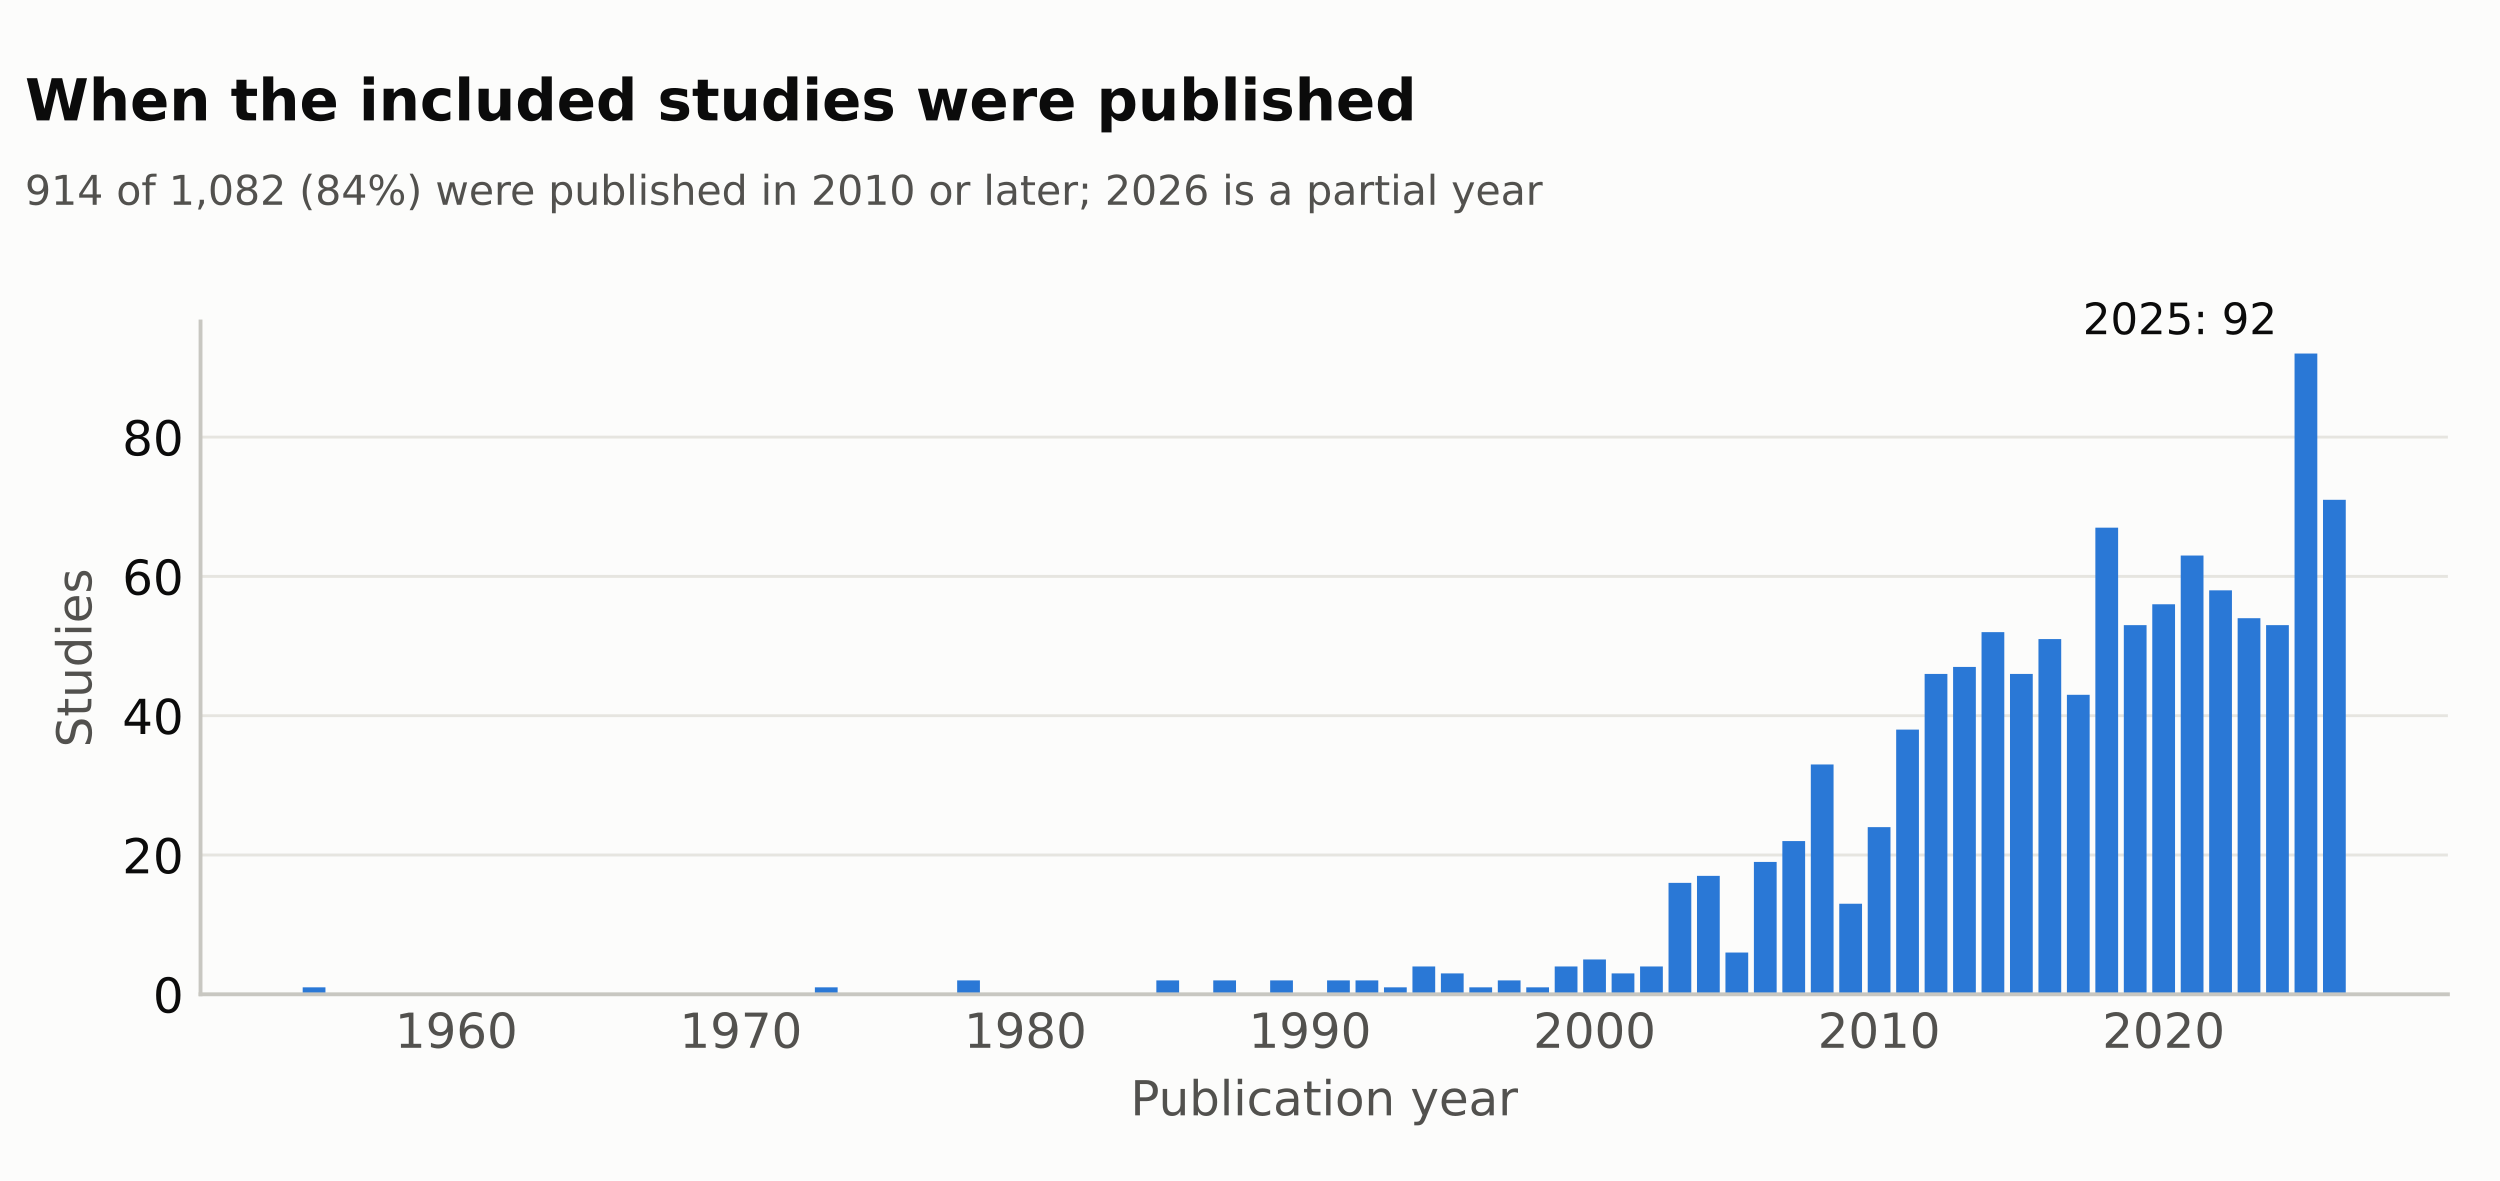
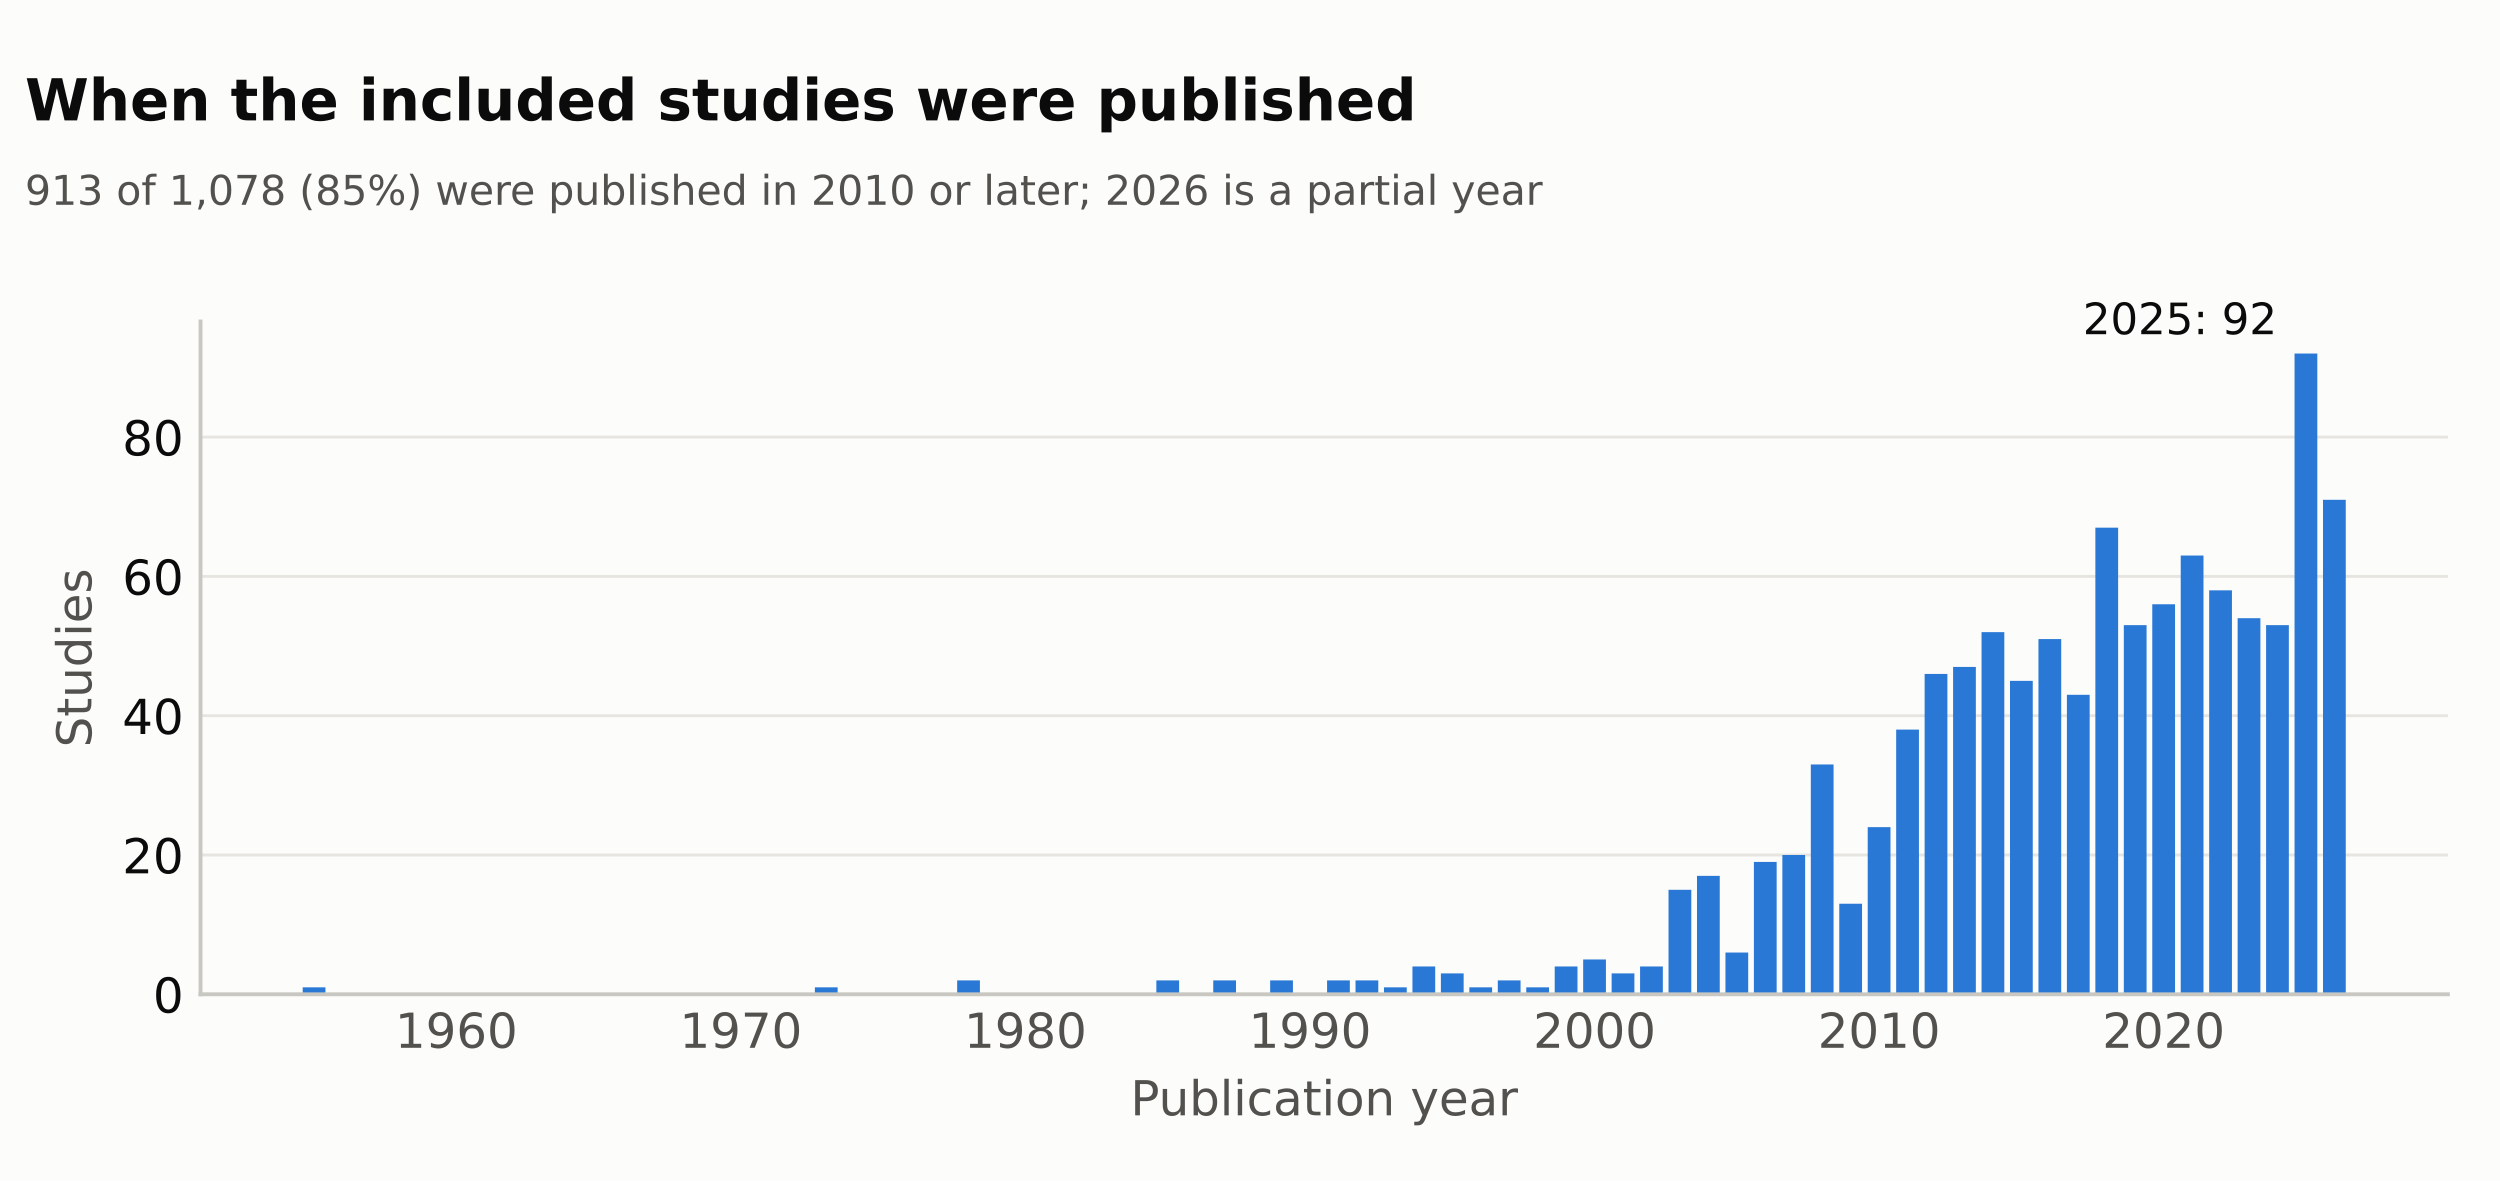
<svg xmlns="http://www.w3.org/2000/svg" width="518.4pt" height="244.8pt" viewBox="0 0 518.4 244.8" version="1.1">
  <defs>
    <style type="text/css">*{stroke-linejoin: round; stroke-linecap: butt}</style>
  </defs>
  <g id="figure_1">
    <g id="patch_1">
      <path d="M 0 244.8  L 518.4 244.8  L 518.4 0  L 0 0  z " style="fill: #fcfcfb" />
    </g>
    <g id="axes_1">
      <g id="patch_2">
        <path d="M 41.582 206.178  L 507.6 206.178  L 507.6 66.662  L 41.582 66.662  z " style="fill: #fcfcfb" />
      </g>
      <g id="matplotlib.axis_1">
        <g id="xtick_1">
          <g id="line2d_1" />
          <g id="text_1">
            <text style="font-size: 10px; font-family: 'DejaVu Sans', 'Bitstream Vera Sans', 'Computer Modern Sans Serif', 'Lucida Grande', 'Verdana', 'Geneva', 'Lucid', 'Arial', 'Helvetica', 'Avant Garde', sans-serif; text-anchor: middle; fill: #52514e" x="94.627" y="217.275" transform="rotate(-0 94.6274 217.2753)">1960</text>
          </g>
        </g>
        <g id="xtick_2">
          <g id="line2d_2" />
          <g id="text_2">
            <text style="font-size: 10px; font-family: 'DejaVu Sans', 'Bitstream Vera Sans', 'Computer Modern Sans Serif', 'Lucida Grande', 'Verdana', 'Geneva', 'Lucid', 'Arial', 'Helvetica', 'Avant Garde', sans-serif; text-anchor: middle; fill: #52514e" x="153.632" y="217.275" transform="rotate(-0 153.6319 217.2753)">1970</text>
          </g>
        </g>
        <g id="xtick_3">
          <g id="line2d_3" />
          <g id="text_3">
            <text style="font-size: 10px; font-family: 'DejaVu Sans', 'Bitstream Vera Sans', 'Computer Modern Sans Serif', 'Lucida Grande', 'Verdana', 'Geneva', 'Lucid', 'Arial', 'Helvetica', 'Avant Garde', sans-serif; text-anchor: middle; fill: #52514e" x="212.636" y="217.275" transform="rotate(-0 212.6364 217.2753)">1980</text>
          </g>
        </g>
        <g id="xtick_4">
          <g id="line2d_4" />
          <g id="text_4">
            <text style="font-size: 10px; font-family: 'DejaVu Sans', 'Bitstream Vera Sans', 'Computer Modern Sans Serif', 'Lucida Grande', 'Verdana', 'Geneva', 'Lucid', 'Arial', 'Helvetica', 'Avant Garde', sans-serif; text-anchor: middle; fill: #52514e" x="271.641" y="217.275" transform="rotate(-0 271.6409 217.2753)">1990</text>
          </g>
        </g>
        <g id="xtick_5">
          <g id="line2d_5" />
          <g id="text_5">
            <text style="font-size: 10px; font-family: 'DejaVu Sans', 'Bitstream Vera Sans', 'Computer Modern Sans Serif', 'Lucida Grande', 'Verdana', 'Geneva', 'Lucid', 'Arial', 'Helvetica', 'Avant Garde', sans-serif; text-anchor: middle; fill: #52514e" x="330.645" y="217.275" transform="rotate(-0 330.6455 217.2753)">2000</text>
          </g>
        </g>
        <g id="xtick_6">
          <g id="line2d_6" />
          <g id="text_6">
            <text style="font-size: 10px; font-family: 'DejaVu Sans', 'Bitstream Vera Sans', 'Computer Modern Sans Serif', 'Lucida Grande', 'Verdana', 'Geneva', 'Lucid', 'Arial', 'Helvetica', 'Avant Garde', sans-serif; text-anchor: middle; fill: #52514e" x="389.65" y="217.275" transform="rotate(-0 389.65 217.2753)">2010</text>
          </g>
        </g>
        <g id="xtick_7">
          <g id="line2d_7" />
          <g id="text_7">
            <text style="font-size: 10px; font-family: 'DejaVu Sans', 'Bitstream Vera Sans', 'Computer Modern Sans Serif', 'Lucida Grande', 'Verdana', 'Geneva', 'Lucid', 'Arial', 'Helvetica', 'Avant Garde', sans-serif; text-anchor: middle; fill: #52514e" x="448.654" y="217.275" transform="rotate(-0 448.6545 217.2753)">2020</text>
          </g>
        </g>
        <g id="text_8">
          <text style="font-size: 10px; font-family: 'DejaVu Sans', 'Bitstream Vera Sans', 'Computer Modern Sans Serif', 'Lucida Grande', 'Verdana', 'Geneva', 'Lucid', 'Arial', 'Helvetica', 'Avant Garde', sans-serif; text-anchor: middle; fill: #52514e" x="274.591" y="231.276" transform="rotate(-0 274.5912 231.2761)">Publication year</text>
        </g>
      </g>
      <g id="matplotlib.axis_2">
        <g id="ytick_1">
          <g id="line2d_8">
            <path d="M 41.582 206.178  L 507.6 206.178  " clip-path="url(#pdacaacbf4b)" style="fill: none; stroke: #e6e5e0; stroke-width: 0.6; stroke-linecap: square" />
          </g>
          <g id="line2d_9" />
          <g id="text_9">
            <text style="font-size: 10px; font-family: 'DejaVu Sans', 'Bitstream Vera Sans', 'Computer Modern Sans Serif', 'Lucida Grande', 'Verdana', 'Geneva', 'Lucid', 'Arial', 'Helvetica', 'Avant Garde', sans-serif; text-anchor: end; fill: #0b0b0b" x="38.082" y="209.976" transform="rotate(-0 38.08234 209.9765)">0</text>
          </g>
        </g>
        <g id="ytick_2">
          <g id="line2d_10">
            <path d="M 41.582 177.292  L 507.6 177.292  " clip-path="url(#pdacaacbf4b)" style="fill: none; stroke: #e6e5e0; stroke-width: 0.6; stroke-linecap: square" />
          </g>
          <g id="line2d_11" />
          <g id="text_10">
            <text style="font-size: 10px; font-family: 'DejaVu Sans', 'Bitstream Vera Sans', 'Computer Modern Sans Serif', 'Lucida Grande', 'Verdana', 'Geneva', 'Lucid', 'Arial', 'Helvetica', 'Avant Garde', sans-serif; text-anchor: end; fill: #0b0b0b" x="38.082" y="181.091" transform="rotate(-0 38.08234 181.0912)">20</text>
          </g>
        </g>
        <g id="ytick_3">
          <g id="line2d_12">
            <path d="M 41.582 148.407  L 507.6 148.407  " clip-path="url(#pdacaacbf4b)" style="fill: none; stroke: #e6e5e0; stroke-width: 0.6; stroke-linecap: square" />
          </g>
          <g id="line2d_13" />
          <g id="text_11">
            <text style="font-size: 10px; font-family: 'DejaVu Sans', 'Bitstream Vera Sans', 'Computer Modern Sans Serif', 'Lucida Grande', 'Verdana', 'Geneva', 'Lucid', 'Arial', 'Helvetica', 'Avant Garde', sans-serif; text-anchor: end; fill: #0b0b0b" x="38.082" y="152.206" transform="rotate(-0 38.08234 152.206)">40</text>
          </g>
        </g>
        <g id="ytick_4">
          <g id="line2d_14">
            <path d="M 41.582 119.522  L 507.6 119.522  " clip-path="url(#pdacaacbf4b)" style="fill: none; stroke: #e6e5e0; stroke-width: 0.6; stroke-linecap: square" />
          </g>
          <g id="line2d_15" />
          <g id="text_12">
            <text style="font-size: 10px; font-family: 'DejaVu Sans', 'Bitstream Vera Sans', 'Computer Modern Sans Serif', 'Lucida Grande', 'Verdana', 'Geneva', 'Lucid', 'Arial', 'Helvetica', 'Avant Garde', sans-serif; text-anchor: end; fill: #0b0b0b" x="38.082" y="123.321" transform="rotate(-0 38.08234 123.3207)">60</text>
          </g>
        </g>
        <g id="ytick_5">
          <g id="line2d_16">
            <path d="M 41.582 90.637  L 507.6 90.637  " clip-path="url(#pdacaacbf4b)" style="fill: none; stroke: #e6e5e0; stroke-width: 0.6; stroke-linecap: square" />
          </g>
          <g id="line2d_17" />
          <g id="text_13">
            <text style="font-size: 10px; font-family: 'DejaVu Sans', 'Bitstream Vera Sans', 'Computer Modern Sans Serif', 'Lucida Grande', 'Verdana', 'Geneva', 'Lucid', 'Arial', 'Helvetica', 'Avant Garde', sans-serif; text-anchor: end; fill: #0b0b0b" x="38.082" y="94.435" transform="rotate(-0 38.08234 94.43548)">80</text>
          </g>
        </g>
        <g id="text_14">
          <text style="font-size: 10px; font-family: 'DejaVu Sans', 'Bitstream Vera Sans', 'Computer Modern Sans Serif', 'Lucida Grande', 'Verdana', 'Geneva', 'Lucid', 'Arial', 'Helvetica', 'Avant Garde', sans-serif; text-anchor: middle; fill: #52514e" x="18.955" y="136.42" transform="rotate(-90 18.955 136.4198)">Studies</text>
        </g>
      </g>
      <g id="patch_3">
        <path d="M 62.765 206.178  L 67.485 206.178  L 67.485 204.733  L 62.765 204.733  z " clip-path="url(#pdacaacbf4b)" style="fill: #2a78d6" />
      </g>
      <g id="patch_4">
        <path d="M 68.665 206.178  L 73.386 206.178  L 73.386 206.178  L 68.665 206.178  z " clip-path="url(#pdacaacbf4b)" style="fill: #2a78d6" />
      </g>
      <g id="patch_5">
        <path d="M 74.566 206.178  L 79.286 206.178  L 79.286 206.178  L 74.566 206.178  z " clip-path="url(#pdacaacbf4b)" style="fill: #2a78d6" />
      </g>
      <g id="patch_6">
        <path d="M 80.466 206.178  L 85.187 206.178  L 85.187 206.178  L 80.466 206.178  z " clip-path="url(#pdacaacbf4b)" style="fill: #2a78d6" />
      </g>
      <g id="patch_7">
        <path d="M 86.367 206.178  L 91.087 206.178  L 91.087 206.178  L 86.367 206.178  z " clip-path="url(#pdacaacbf4b)" style="fill: #2a78d6" />
      </g>
      <g id="patch_8">
        <path d="M 92.267 206.178  L 96.988 206.178  L 96.988 206.178  L 92.267 206.178  z " clip-path="url(#pdacaacbf4b)" style="fill: #2a78d6" />
      </g>
      <g id="patch_9">
        <path d="M 98.168 206.178  L 102.888 206.178  L 102.888 206.178  L 98.168 206.178  z " clip-path="url(#pdacaacbf4b)" style="fill: #2a78d6" />
      </g>
      <g id="patch_10">
        <path d="M 104.068 206.178  L 108.788 206.178  L 108.788 206.178  L 104.068 206.178  z " clip-path="url(#pdacaacbf4b)" style="fill: #2a78d6" />
      </g>
      <g id="patch_11">
        <path d="M 109.969 206.178  L 114.689 206.178  L 114.689 206.178  L 109.969 206.178  z " clip-path="url(#pdacaacbf4b)" style="fill: #2a78d6" />
      </g>
      <g id="patch_12">
        <path d="M 115.869 206.178  L 120.589 206.178  L 120.589 206.178  L 115.869 206.178  z " clip-path="url(#pdacaacbf4b)" style="fill: #2a78d6" />
      </g>
      <g id="patch_13">
        <path d="M 121.769 206.178  L 126.49 206.178  L 126.49 206.178  L 121.769 206.178  z " clip-path="url(#pdacaacbf4b)" style="fill: #2a78d6" />
      </g>
      <g id="patch_14">
        <path d="M 127.67 206.178  L 132.39 206.178  L 132.39 206.178  L 127.67 206.178  z " clip-path="url(#pdacaacbf4b)" style="fill: #2a78d6" />
      </g>
      <g id="patch_15">
        <path d="M 133.57 206.178  L 138.291 206.178  L 138.291 206.178  L 133.57 206.178  z " clip-path="url(#pdacaacbf4b)" style="fill: #2a78d6" />
      </g>
      <g id="patch_16">
        <path d="M 139.471 206.178  L 144.191 206.178  L 144.191 206.178  L 139.471 206.178  z " clip-path="url(#pdacaacbf4b)" style="fill: #2a78d6" />
      </g>
      <g id="patch_17">
        <path d="M 145.371 206.178  L 150.092 206.178  L 150.092 206.178  L 145.371 206.178  z " clip-path="url(#pdacaacbf4b)" style="fill: #2a78d6" />
      </g>
      <g id="patch_18">
        <path d="M 151.272 206.178  L 155.992 206.178  L 155.992 206.178  L 151.272 206.178  z " clip-path="url(#pdacaacbf4b)" style="fill: #2a78d6" />
      </g>
      <g id="patch_19">
        <path d="M 157.172 206.178  L 161.893 206.178  L 161.893 206.178  L 157.172 206.178  z " clip-path="url(#pdacaacbf4b)" style="fill: #2a78d6" />
      </g>
      <g id="patch_20">
        <path d="M 163.073 206.178  L 167.793 206.178  L 167.793 206.178  L 163.073 206.178  z " clip-path="url(#pdacaacbf4b)" style="fill: #2a78d6" />
      </g>
      <g id="patch_21">
        <path d="M 168.973 206.178  L 173.693 206.178  L 173.693 204.733  L 168.973 204.733  z " clip-path="url(#pdacaacbf4b)" style="fill: #2a78d6" />
      </g>
      <g id="patch_22">
        <path d="M 174.874 206.178  L 179.594 206.178  L 179.594 206.178  L 174.874 206.178  z " clip-path="url(#pdacaacbf4b)" style="fill: #2a78d6" />
      </g>
      <g id="patch_23">
        <path d="M 180.774 206.178  L 185.494 206.178  L 185.494 206.178  L 180.774 206.178  z " clip-path="url(#pdacaacbf4b)" style="fill: #2a78d6" />
      </g>
      <g id="patch_24">
        <path d="M 186.674 206.178  L 191.395 206.178  L 191.395 206.178  L 186.674 206.178  z " clip-path="url(#pdacaacbf4b)" style="fill: #2a78d6" />
      </g>
      <g id="patch_25">
        <path d="M 192.575 206.178  L 197.295 206.178  L 197.295 206.178  L 192.575 206.178  z " clip-path="url(#pdacaacbf4b)" style="fill: #2a78d6" />
      </g>
      <g id="patch_26">
        <path d="M 198.475 206.178  L 203.196 206.178  L 203.196 203.289  L 198.475 203.289  z " clip-path="url(#pdacaacbf4b)" style="fill: #2a78d6" />
      </g>
      <g id="patch_27">
        <path d="M 204.376 206.178  L 209.096 206.178  L 209.096 206.178  L 204.376 206.178  z " clip-path="url(#pdacaacbf4b)" style="fill: #2a78d6" />
      </g>
      <g id="patch_28">
        <path d="M 210.276 206.178  L 214.997 206.178  L 214.997 206.178  L 210.276 206.178  z " clip-path="url(#pdacaacbf4b)" style="fill: #2a78d6" />
      </g>
      <g id="patch_29">
        <path d="M 216.177 206.178  L 220.897 206.178  L 220.897 206.178  L 216.177 206.178  z " clip-path="url(#pdacaacbf4b)" style="fill: #2a78d6" />
      </g>
      <g id="patch_30">
        <path d="M 222.077 206.178  L 226.798 206.178  L 226.798 206.178  L 222.077 206.178  z " clip-path="url(#pdacaacbf4b)" style="fill: #2a78d6" />
      </g>
      <g id="patch_31">
        <path d="M 227.978 206.178  L 232.698 206.178  L 232.698 206.178  L 227.978 206.178  z " clip-path="url(#pdacaacbf4b)" style="fill: #2a78d6" />
      </g>
      <g id="patch_32">
        <path d="M 233.878 206.178  L 238.598 206.178  L 238.598 206.178  L 233.878 206.178  z " clip-path="url(#pdacaacbf4b)" style="fill: #2a78d6" />
      </g>
      <g id="patch_33">
        <path d="M 239.779 206.178  L 244.499 206.178  L 244.499 203.289  L 239.779 203.289  z " clip-path="url(#pdacaacbf4b)" style="fill: #2a78d6" />
      </g>
      <g id="patch_34">
        <path d="M 245.679 206.178  L 250.399 206.178  L 250.399 206.178  L 245.679 206.178  z " clip-path="url(#pdacaacbf4b)" style="fill: #2a78d6" />
      </g>
      <g id="patch_35">
        <path d="M 251.579 206.178  L 256.3 206.178  L 256.3 203.289  L 251.579 203.289  z " clip-path="url(#pdacaacbf4b)" style="fill: #2a78d6" />
      </g>
      <g id="patch_36">
        <path d="M 257.48 206.178  L 262.2 206.178  L 262.2 206.178  L 257.48 206.178  z " clip-path="url(#pdacaacbf4b)" style="fill: #2a78d6" />
      </g>
      <g id="patch_37">
        <path d="M 263.38 206.178  L 268.101 206.178  L 268.101 203.289  L 263.38 203.289  z " clip-path="url(#pdacaacbf4b)" style="fill: #2a78d6" />
      </g>
      <g id="patch_38">
        <path d="M 269.281 206.178  L 274.001 206.178  L 274.001 206.178  L 269.281 206.178  z " clip-path="url(#pdacaacbf4b)" style="fill: #2a78d6" />
      </g>
      <g id="patch_39">
        <path d="M 275.181 206.178  L 279.902 206.178  L 279.902 203.289  L 275.181 203.289  z " clip-path="url(#pdacaacbf4b)" style="fill: #2a78d6" />
      </g>
      <g id="patch_40">
        <path d="M 281.082 206.178  L 285.802 206.178  L 285.802 203.289  L 281.082 203.289  z " clip-path="url(#pdacaacbf4b)" style="fill: #2a78d6" />
      </g>
      <g id="patch_41">
        <path d="M 286.982 206.178  L 291.702 206.178  L 291.702 204.733  L 286.982 204.733  z " clip-path="url(#pdacaacbf4b)" style="fill: #2a78d6" />
      </g>
      <g id="patch_42">
        <path d="M 292.883 206.178  L 297.603 206.178  L 297.603 200.401  L 292.883 200.401  z " clip-path="url(#pdacaacbf4b)" style="fill: #2a78d6" />
      </g>
      <g id="patch_43">
        <path d="M 298.783 206.178  L 303.503 206.178  L 303.503 201.845  L 298.783 201.845  z " clip-path="url(#pdacaacbf4b)" style="fill: #2a78d6" />
      </g>
      <g id="patch_44">
        <path d="M 304.683 206.178  L 309.404 206.178  L 309.404 204.733  L 304.683 204.733  z " clip-path="url(#pdacaacbf4b)" style="fill: #2a78d6" />
      </g>
      <g id="patch_45">
        <path d="M 310.584 206.178  L 315.304 206.178  L 315.304 203.289  L 310.584 203.289  z " clip-path="url(#pdacaacbf4b)" style="fill: #2a78d6" />
      </g>
      <g id="patch_46">
        <path d="M 316.484 206.178  L 321.205 206.178  L 321.205 204.733  L 316.484 204.733  z " clip-path="url(#pdacaacbf4b)" style="fill: #2a78d6" />
      </g>
      <g id="patch_47">
        <path d="M 322.385 206.178  L 327.105 206.178  L 327.105 200.401  L 322.385 200.401  z " clip-path="url(#pdacaacbf4b)" style="fill: #2a78d6" />
      </g>
      <g id="patch_48">
        <path d="M 328.285 206.178  L 333.006 206.178  L 333.006 198.956  L 328.285 198.956  z " clip-path="url(#pdacaacbf4b)" style="fill: #2a78d6" />
      </g>
      <g id="patch_49">
        <path d="M 334.186 206.178  L 338.906 206.178  L 338.906 201.845  L 334.186 201.845  z " clip-path="url(#pdacaacbf4b)" style="fill: #2a78d6" />
      </g>
      <g id="patch_50">
        <path d="M 340.086 206.178  L 344.807 206.178  L 344.807 200.401  L 340.086 200.401  z " clip-path="url(#pdacaacbf4b)" style="fill: #2a78d6" />
      </g>
      <g id="patch_51">
-         <path d="M 345.987 206.178  L 350.707 206.178  L 350.707 183.069  L 345.987 183.069  z " clip-path="url(#pdacaacbf4b)" style="fill: #2a78d6" />
+         <path d="M 345.987 206.178  L 350.707 206.178  L 350.707 184.514  L 345.987 184.514  z " clip-path="url(#pdacaacbf4b)" style="fill: #2a78d6" />
      </g>
      <g id="patch_52">
        <path d="M 351.887 206.178  L 356.607 206.178  L 356.607 181.625  L 351.887 181.625  z " clip-path="url(#pdacaacbf4b)" style="fill: #2a78d6" />
      </g>
      <g id="patch_53">
        <path d="M 357.788 206.178  L 362.508 206.178  L 362.508 197.512  L 357.788 197.512  z " clip-path="url(#pdacaacbf4b)" style="fill: #2a78d6" />
      </g>
      <g id="patch_54">
        <path d="M 363.688 206.178  L 368.408 206.178  L 368.408 178.737  L 363.688 178.737  z " clip-path="url(#pdacaacbf4b)" style="fill: #2a78d6" />
      </g>
      <g id="patch_55">
-         <path d="M 369.588 206.178  L 374.309 206.178  L 374.309 174.404  L 369.588 174.404  z " clip-path="url(#pdacaacbf4b)" style="fill: #2a78d6" />
+         <path d="M 369.588 206.178  L 374.309 206.178  L 374.309 177.292  L 369.588 177.292  z " clip-path="url(#pdacaacbf4b)" style="fill: #2a78d6" />
      </g>
      <g id="patch_56">
        <path d="M 375.489 206.178  L 380.209 206.178  L 380.209 158.517  L 375.489 158.517  z " clip-path="url(#pdacaacbf4b)" style="fill: #2a78d6" />
      </g>
      <g id="patch_57">
        <path d="M 381.389 206.178  L 386.11 206.178  L 386.11 187.402  L 381.389 187.402  z " clip-path="url(#pdacaacbf4b)" style="fill: #2a78d6" />
      </g>
      <g id="patch_58">
        <path d="M 387.29 206.178  L 392.01 206.178  L 392.01 171.515  L 387.29 171.515  z " clip-path="url(#pdacaacbf4b)" style="fill: #2a78d6" />
      </g>
      <g id="patch_59">
        <path d="M 393.19 206.178  L 397.911 206.178  L 397.911 151.296  L 393.19 151.296  z " clip-path="url(#pdacaacbf4b)" style="fill: #2a78d6" />
      </g>
      <g id="patch_60">
        <path d="M 399.091 206.178  L 403.811 206.178  L 403.811 139.742  L 399.091 139.742  z " clip-path="url(#pdacaacbf4b)" style="fill: #2a78d6" />
      </g>
      <g id="patch_61">
        <path d="M 404.991 206.178  L 409.712 206.178  L 409.712 138.297  L 404.991 138.297  z " clip-path="url(#pdacaacbf4b)" style="fill: #2a78d6" />
      </g>
      <g id="patch_62">
        <path d="M 410.892 206.178  L 415.612 206.178  L 415.612 131.076  L 410.892 131.076  z " clip-path="url(#pdacaacbf4b)" style="fill: #2a78d6" />
      </g>
      <g id="patch_63">
-         <path d="M 416.792 206.178  L 421.512 206.178  L 421.512 139.742  L 416.792 139.742  z " clip-path="url(#pdacaacbf4b)" style="fill: #2a78d6" />
+         <path d="M 416.792 206.178  L 421.512 206.178  L 421.512 141.186  L 416.792 141.186  z " clip-path="url(#pdacaacbf4b)" style="fill: #2a78d6" />
      </g>
      <g id="patch_64">
        <path d="M 422.693 206.178  L 427.413 206.178  L 427.413 132.52  L 422.693 132.52  z " clip-path="url(#pdacaacbf4b)" style="fill: #2a78d6" />
      </g>
      <g id="patch_65">
        <path d="M 428.593 206.178  L 433.313 206.178  L 433.313 144.074  L 428.593 144.074  z " clip-path="url(#pdacaacbf4b)" style="fill: #2a78d6" />
      </g>
      <g id="patch_66">
        <path d="M 434.493 206.178  L 439.214 206.178  L 439.214 109.412  L 434.493 109.412  z " clip-path="url(#pdacaacbf4b)" style="fill: #2a78d6" />
      </g>
      <g id="patch_67">
        <path d="M 440.394 206.178  L 445.114 206.178  L 445.114 129.632  L 440.394 129.632  z " clip-path="url(#pdacaacbf4b)" style="fill: #2a78d6" />
      </g>
      <g id="patch_68">
        <path d="M 446.294 206.178  L 451.015 206.178  L 451.015 125.299  L 446.294 125.299  z " clip-path="url(#pdacaacbf4b)" style="fill: #2a78d6" />
      </g>
      <g id="patch_69">
        <path d="M 452.195 206.178  L 456.915 206.178  L 456.915 115.189  L 452.195 115.189  z " clip-path="url(#pdacaacbf4b)" style="fill: #2a78d6" />
      </g>
      <g id="patch_70">
        <path d="M 458.095 206.178  L 462.816 206.178  L 462.816 122.41  L 458.095 122.41  z " clip-path="url(#pdacaacbf4b)" style="fill: #2a78d6" />
      </g>
      <g id="patch_71">
        <path d="M 463.996 206.178  L 468.716 206.178  L 468.716 128.187  L 463.996 128.187  z " clip-path="url(#pdacaacbf4b)" style="fill: #2a78d6" />
      </g>
      <g id="patch_72">
        <path d="M 469.896 206.178  L 474.616 206.178  L 474.616 129.632  L 469.896 129.632  z " clip-path="url(#pdacaacbf4b)" style="fill: #2a78d6" />
      </g>
      <g id="patch_73">
        <path d="M 475.797 206.178  L 480.517 206.178  L 480.517 73.305  L 475.797 73.305  z " clip-path="url(#pdacaacbf4b)" style="fill: #2a78d6" />
      </g>
      <g id="patch_74">
        <path d="M 481.697 206.178  L 486.417 206.178  L 486.417 103.635  L 481.697 103.635  z " clip-path="url(#pdacaacbf4b)" style="fill: #2a78d6" />
      </g>
      <g id="patch_75">
        <path d="M 41.582 206.178  L 41.582 66.662  " style="fill: none; stroke: #c8c7c1; stroke-width: 0.8; stroke-linejoin: miter; stroke-linecap: square" />
      </g>
      <g id="patch_76">
        <path d="M 41.582 206.178  L 507.6 206.178  " style="fill: none; stroke: #c8c7c1; stroke-width: 0.8; stroke-linejoin: miter; stroke-linecap: square" />
      </g>
      <g id="text_15">
        <text style="font-size: 9px; font-family: 'DejaVu Sans', 'Bitstream Vera Sans', 'Computer Modern Sans Serif', 'Lucida Grande', 'Verdana', 'Geneva', 'Lucid', 'Arial', 'Helvetica', 'Avant Garde', sans-serif; text-anchor: end; fill: #0b0b0b" x="472.157" y="69.305" transform="rotate(-0 472.1567 69.3055)">2025: 92</text>
      </g>
    </g>
    <g id="text_16">
      <text style="font-weight: 700; font-size: 12px; font-family: 'DejaVu Sans', 'Bitstream Vera Sans', 'Computer Modern Sans Serif', 'Lucida Grande', 'Verdana', 'Geneva', 'Lucid', 'Arial', 'Helvetica', 'Avant Garde', sans-serif; text-anchor: start; fill: #0b0b0b" x="5.184" y="24.958" transform="rotate(-0 5.184 24.95812)">When the included studies were published</text>
    </g>
    <g id="text_17">
-       <text style="font-size: 8.5px; font-family: 'DejaVu Sans', 'Bitstream Vera Sans', 'Computer Modern Sans Serif', 'Lucida Grande', 'Verdana', 'Geneva', 'Lucid', 'Arial', 'Helvetica', 'Avant Garde', sans-serif; text-anchor: start; fill: #52514e" x="5.184" y="42.459" transform="rotate(-0 5.184 42.45867)">914 of 1,082 (84%) were published in 2010 or later; 2026 is a partial year</text>
+       <text style="font-size: 8.5px; font-family: 'DejaVu Sans', 'Bitstream Vera Sans', 'Computer Modern Sans Serif', 'Lucida Grande', 'Verdana', 'Geneva', 'Lucid', 'Arial', 'Helvetica', 'Avant Garde', sans-serif; text-anchor: start; fill: #52514e" x="5.184" y="42.459" transform="rotate(-0 5.184 42.45867)">913 of 1,078 (85%) were published in 2010 or later; 2026 is a partial year</text>
    </g>
  </g>
  <defs>
    <clipPath id="pdacaacbf4b">
      <rect x="41.582" y="66.662" width="466.018" height="139.516" />
    </clipPath>
  </defs>
</svg>
